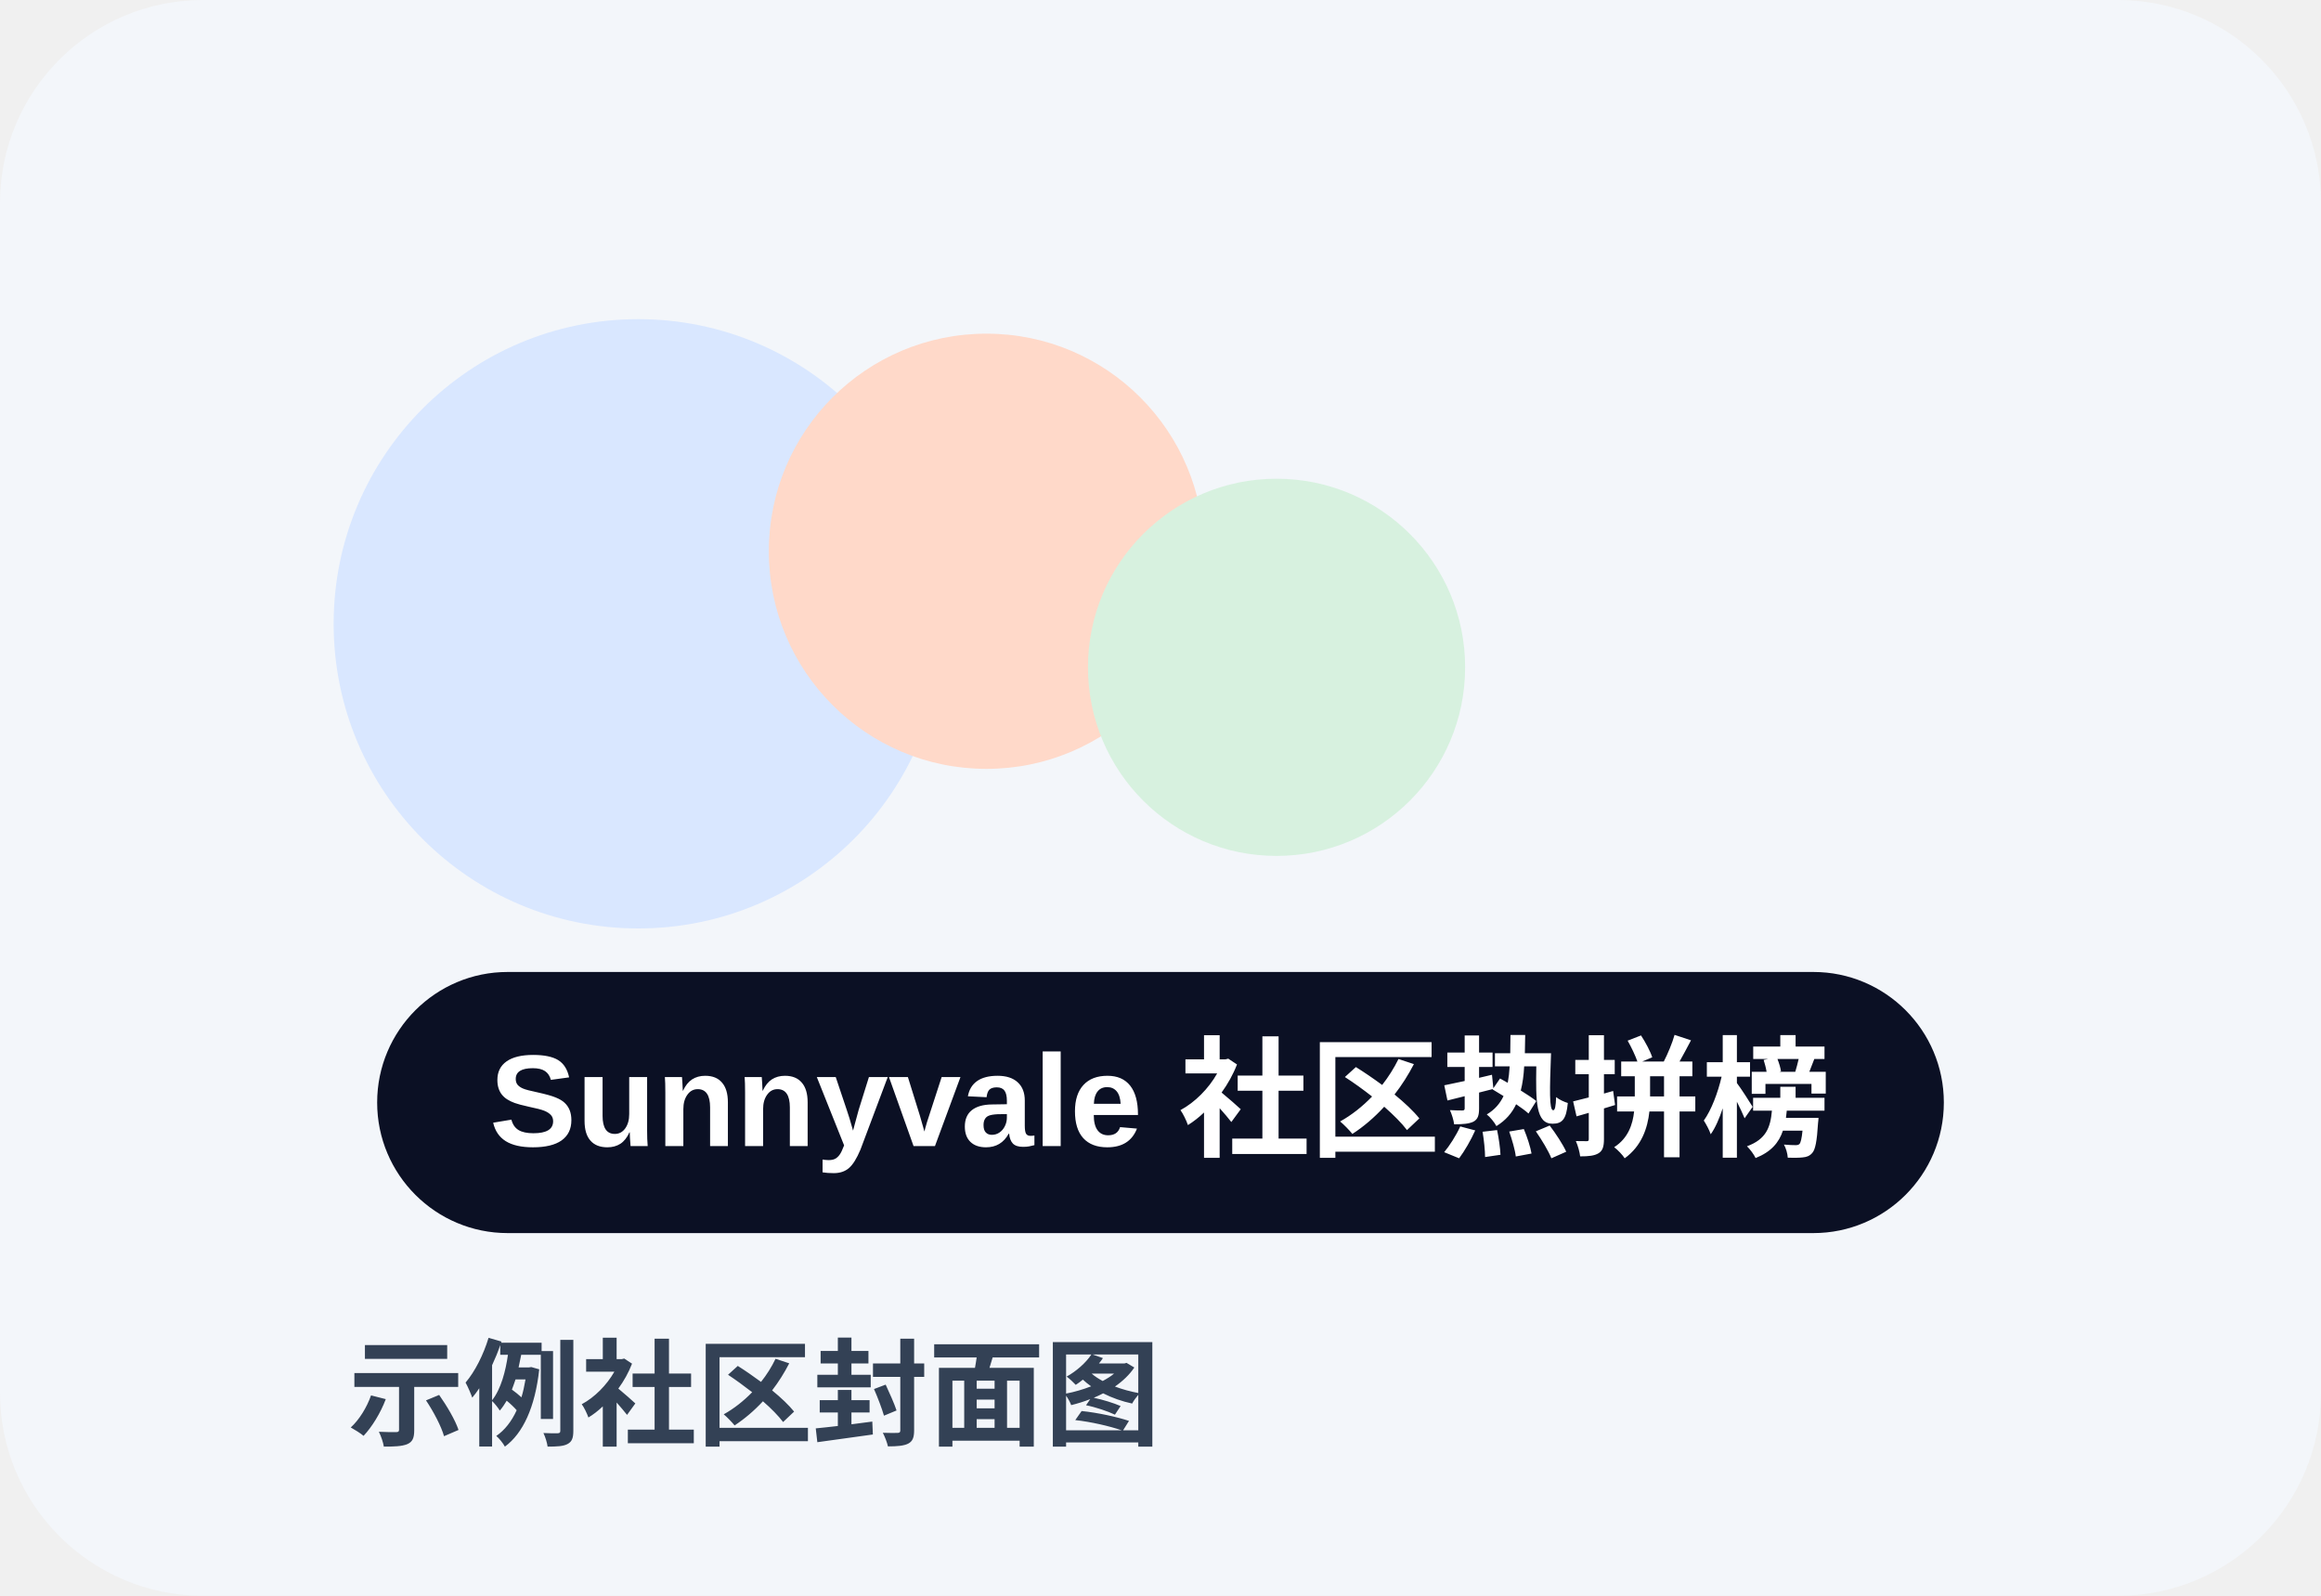
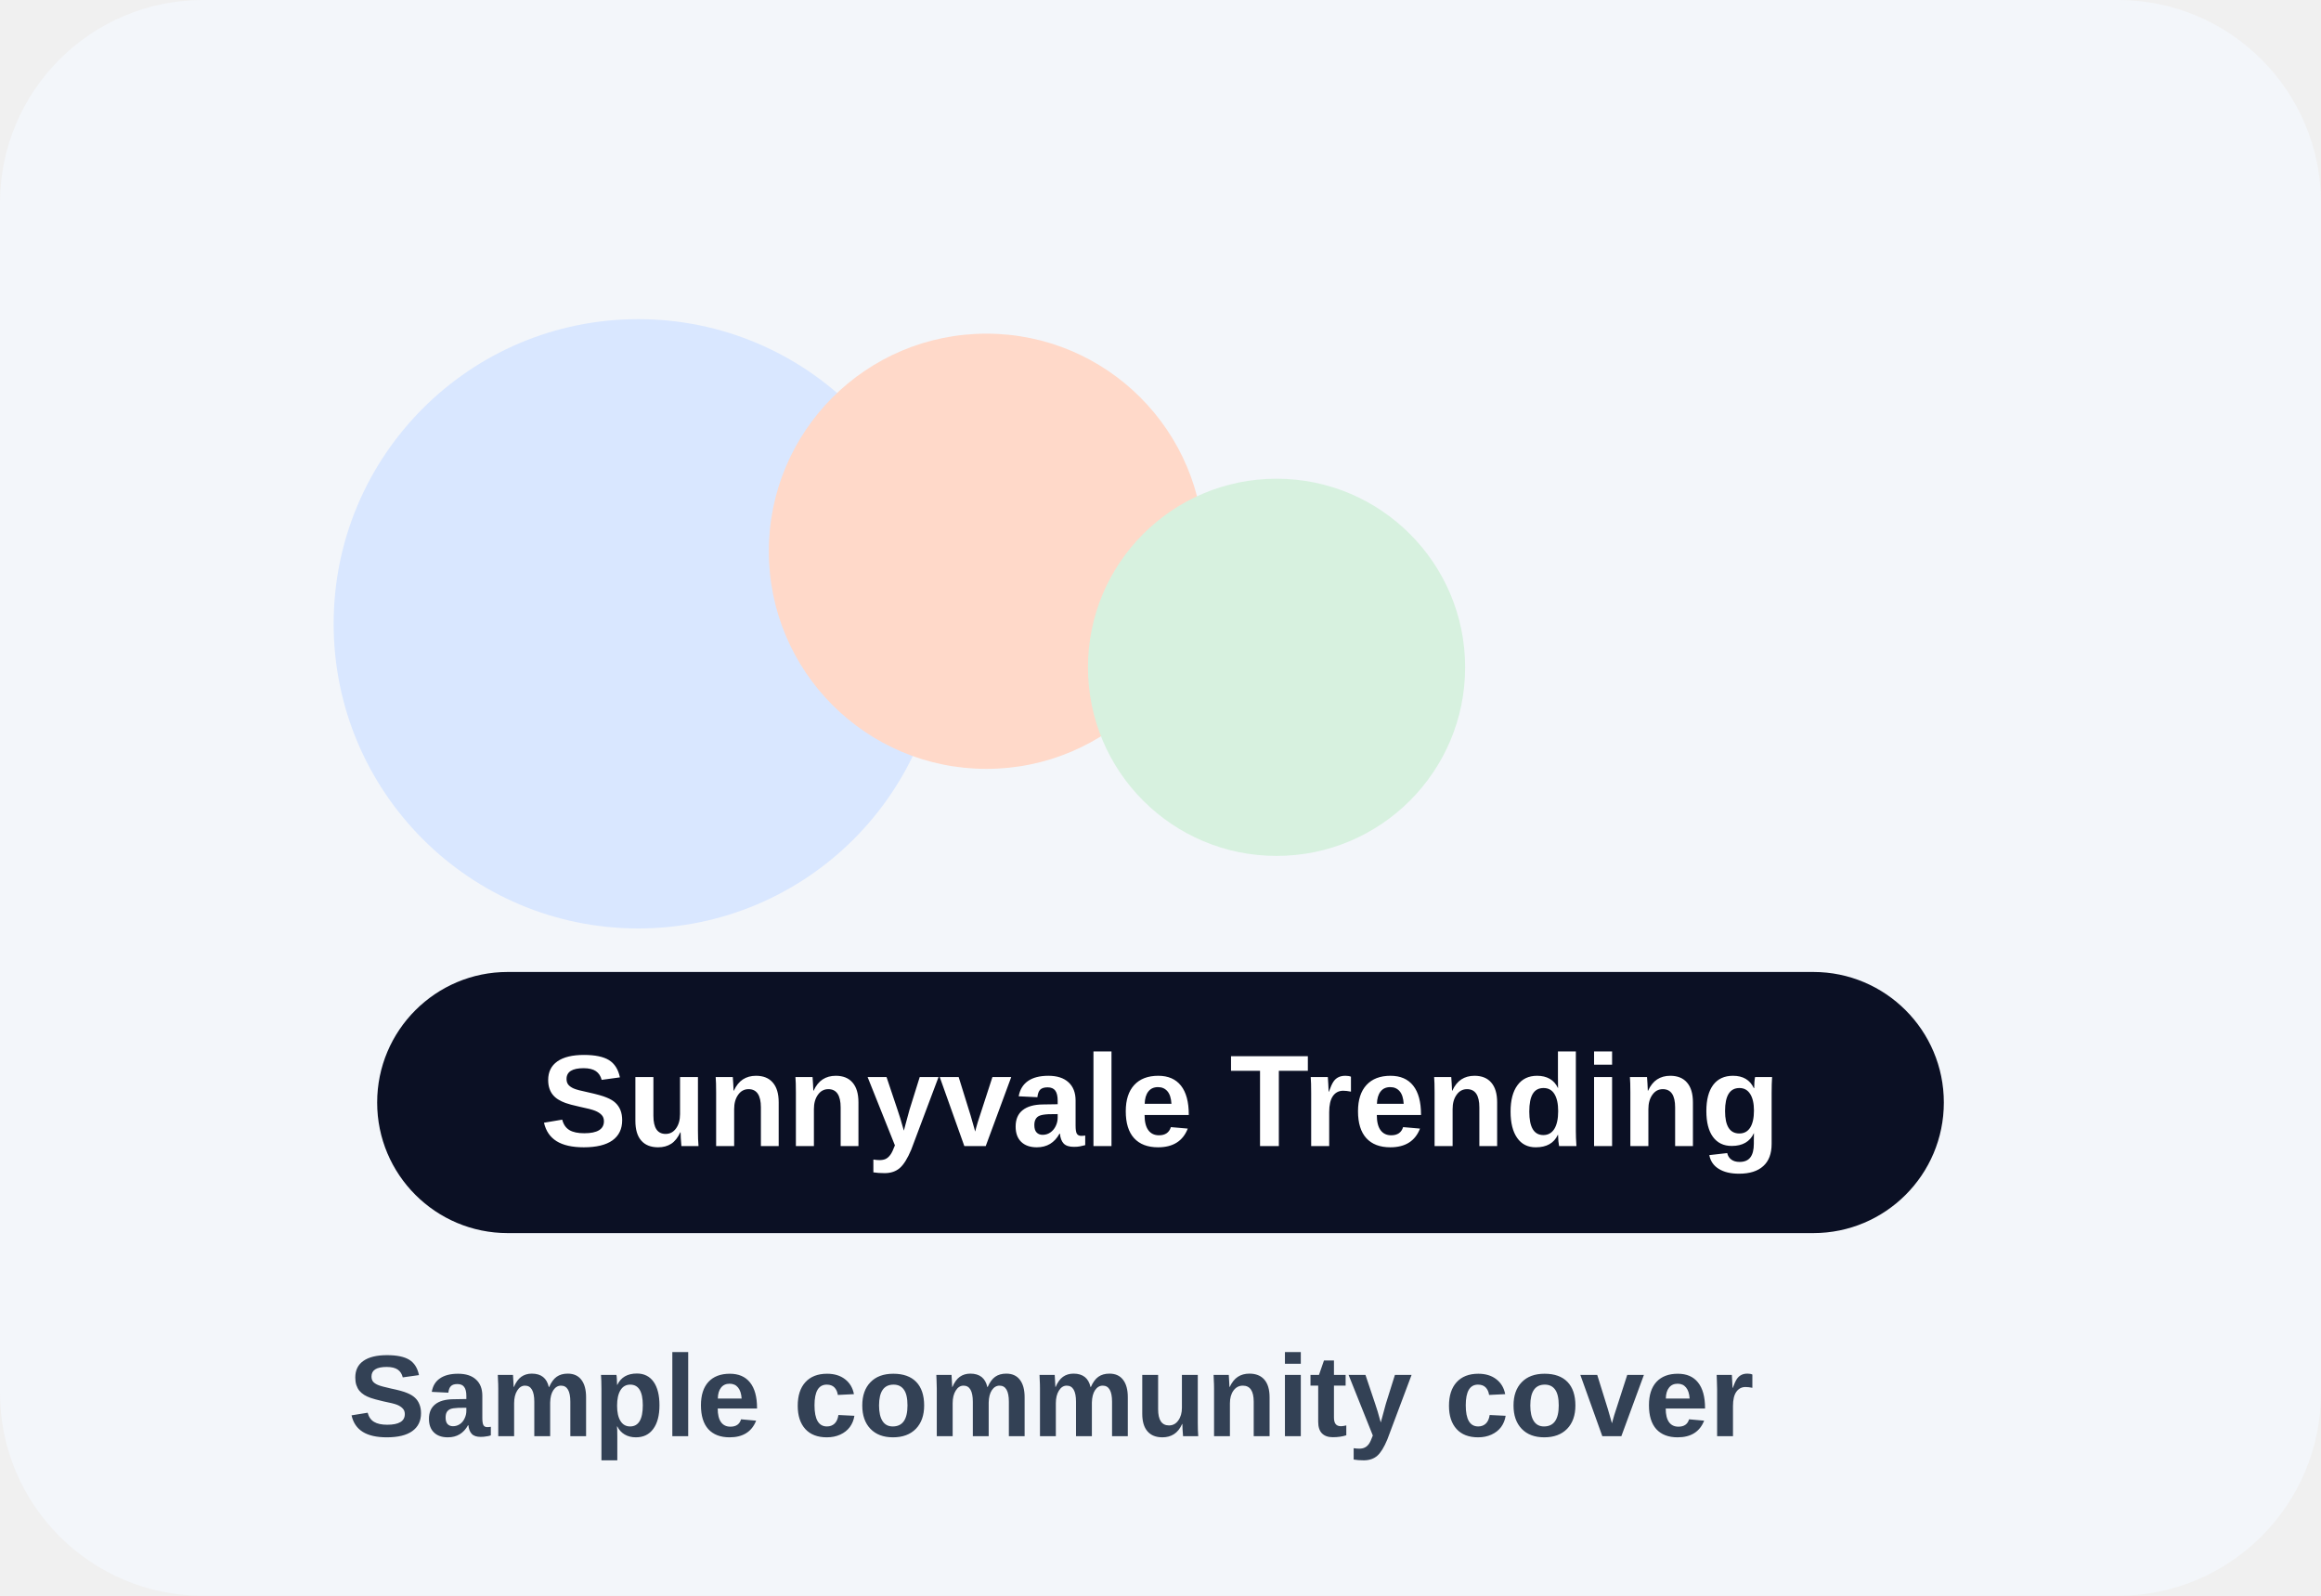
<svg xmlns="http://www.w3.org/2000/svg" width="320" height="220" viewBox="0 0 320 220" fill="none">
  <rect width="320" height="220" rx="28" fill="#F3F6FA" />
  <circle cx="88" cy="86" r="42" fill="#D9E7FF" />
  <circle cx="136" cy="76" r="30" fill="#FFD9C9" />
  <circle cx="176" cy="92" r="26" fill="#D7F1DF" />
  <rect x="52" y="134" width="216" height="36" rx="18" fill="#0B1024" />
-   <text x="160" y="158" text-anchor="middle" fill="white" font-family="Arial, sans-serif" font-size="18" font-weight="700">Sunnyvale 社区热拼榜</text>
-   <text x="48" y="198" fill="#334155" font-family="Arial, sans-serif" font-size="16" font-weight="700">示例社区封面图</text>
+   <text x="160" y="158" text-anchor="middle" fill="white" font-family="Arial, sans-serif" font-size="18" font-weight="700">Sunnyvale Trending</text>
+   <text x="48" y="198" fill="#334155" font-family="Arial, sans-serif" font-size="16" font-weight="700">Sample community cover</text>
</svg>
